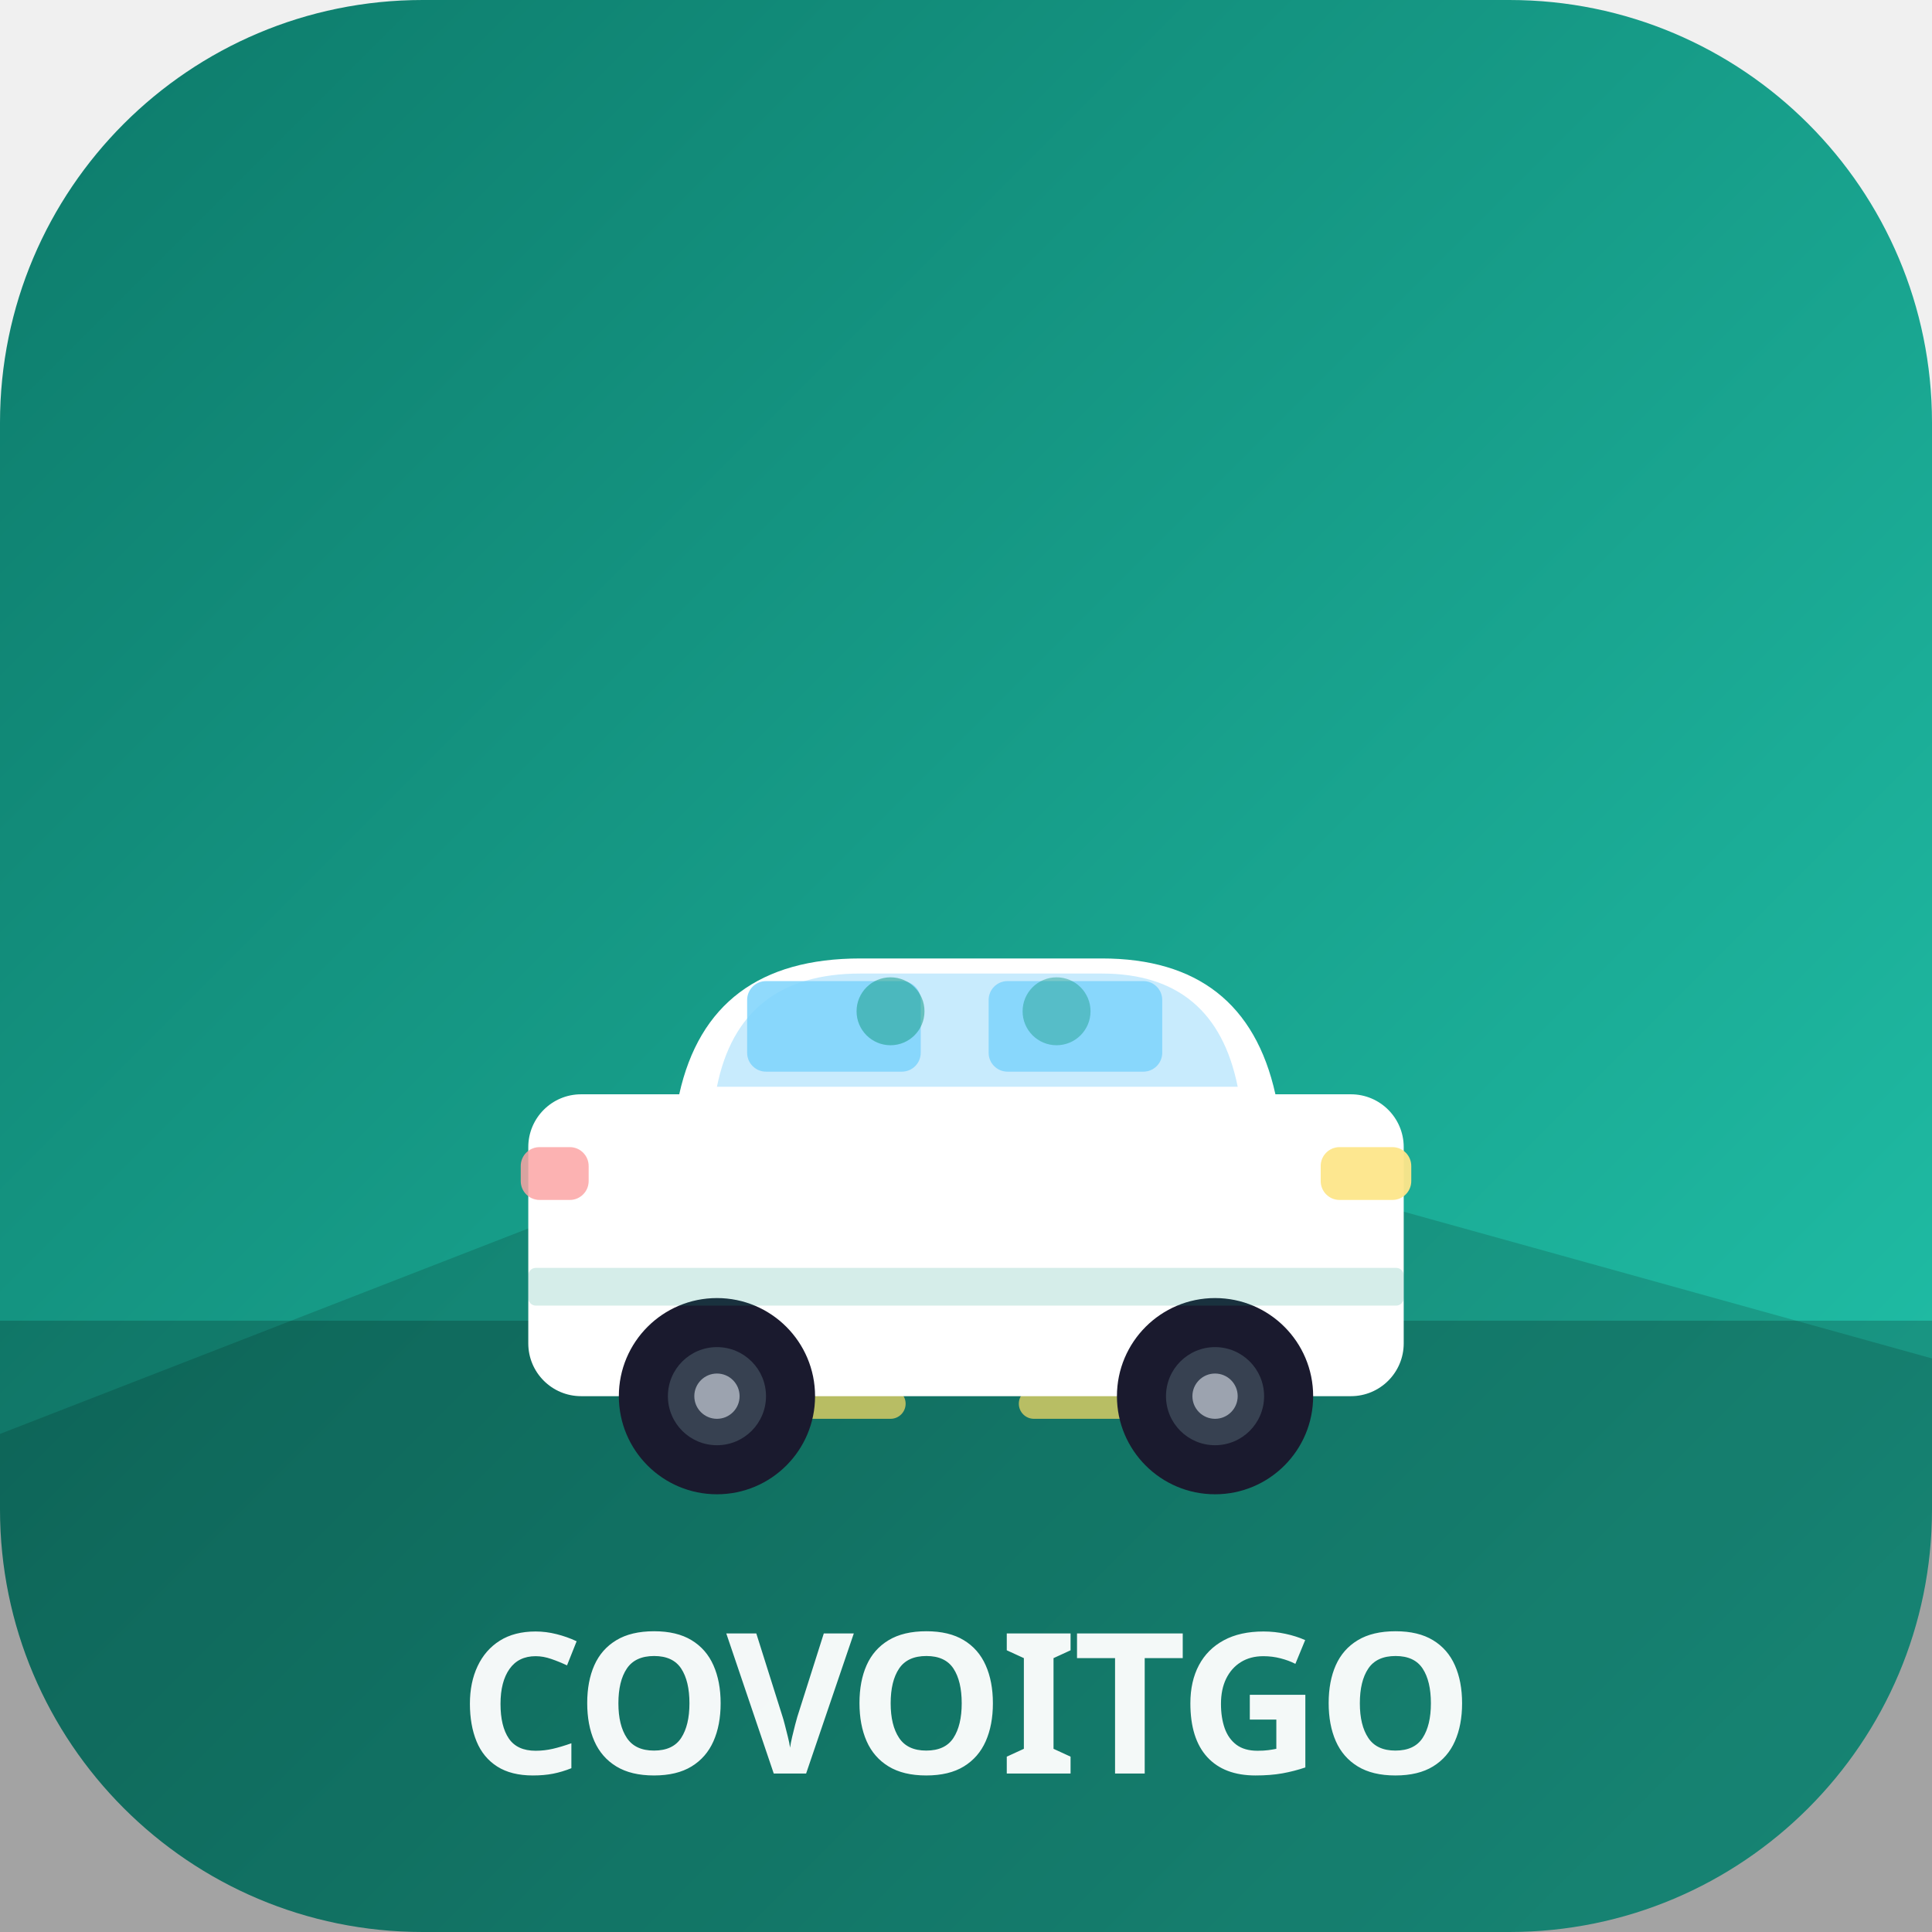
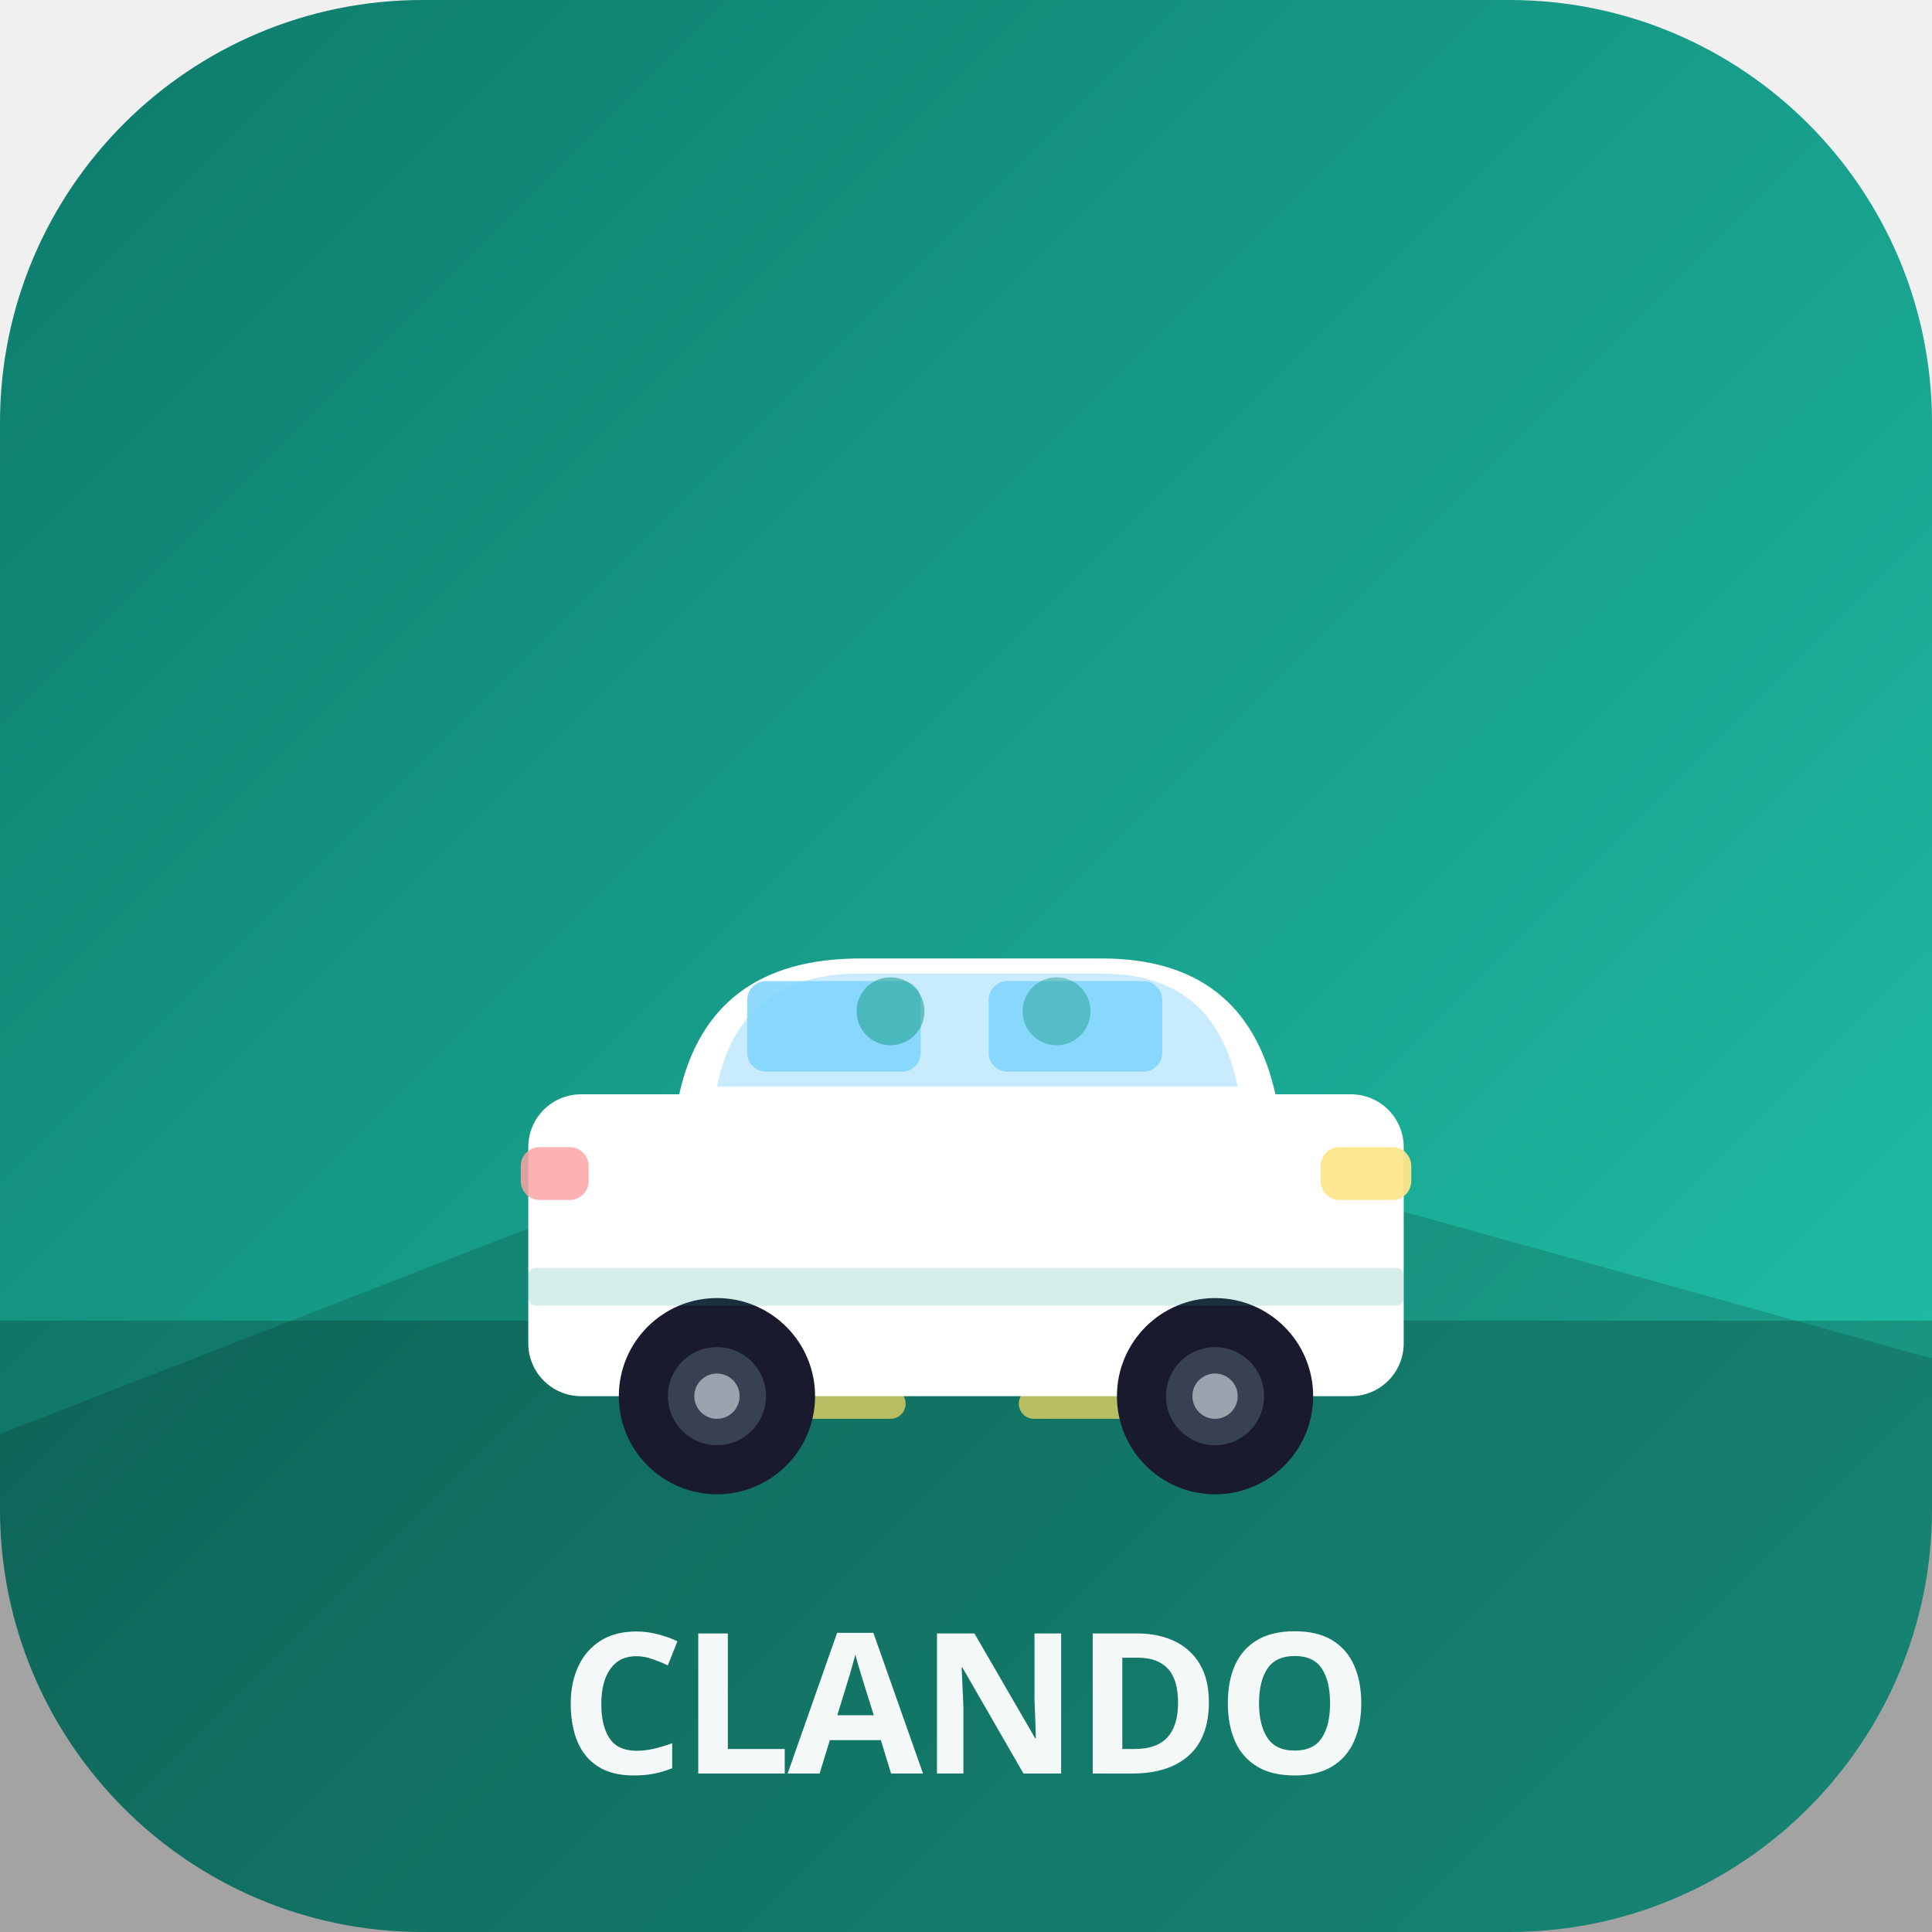
<svg xmlns="http://www.w3.org/2000/svg" viewBox="0 0 512 512">
  <defs>
    <linearGradient id="bg" x1="0" y1="0" x2="1" y2="1">
      <stop offset="0%" stop-color="#0D7A6A" />
      <stop offset="100%" stop-color="#22C6AD" />
    </linearGradient>
  </defs>
  <rect width="512" height="512" rx="112" fill="url(#bg)" />
  <path d="M0,380 L180,310 L332,310 L512,360 L512,512 L0,512 Z" fill="rgba(0,0,0,0.15)" />
  <rect x="0" y="350" width="512" height="162" fill="rgba(0,0,0,0.2)" />
  <rect x="200" y="368" width="40" height="8" rx="4" fill="rgba(255,221,100,0.7)" />
  <rect x="270" y="368" width="40" height="8" rx="4" fill="rgba(255,221,100,0.7)" />
  <g transform="translate(140,250)">
    <rect x="0" y="40" width="232" height="80" rx="14" fill="#fff" />
    <path d="M40,40 Q48,4 88,4 L152,4 Q190,4 198,40 Z" fill="#fff" />
    <path d="M50,38 Q56,8 88,8 L152,8 Q182,8 188,38 Z" fill="#BAE6FD" opacity="0.8" />
    <rect x="58" y="10" width="46" height="24" rx="5" fill="#7DD3FC" opacity="0.85" />
    <rect x="122" y="10" width="46" height="24" rx="5" fill="#7DD3FC" opacity="0.85" />
    <circle cx="50" cy="120" r="26" fill="#1A1A2E" />
    <circle cx="50" cy="120" r="13" fill="#374151" />
    <circle cx="50" cy="120" r="6" fill="#9CA3AF" />
    <circle cx="182" cy="120" r="26" fill="#1A1A2E" />
    <circle cx="182" cy="120" r="13" fill="#374151" />
    <circle cx="182" cy="120" r="6" fill="#9CA3AF" />
    <rect x="210" y="54" width="24" height="14" rx="5" fill="#FDE68A" opacity="0.95" />
    <rect x="-2" y="54" width="18" height="14" rx="5" fill="#FCA5A5" opacity="0.85" />
    <circle cx="96" cy="18" r="9" fill="rgba(26,158,138,0.55)" />
    <circle cx="140" cy="18" r="9" fill="rgba(26,158,138,0.45)" />
    <rect x="0" y="86" width="232" height="10" fill="rgba(26,158,138,0.18)" rx="2" />
  </g>
-   <text x="256" y="470" text-anchor="middle" font-family="'Arial Black', 'Impact', sans-serif" font-size="52" font-weight="900" fill="rgba(255,255,255,0.95)" letter-spacing="-1">COVOITGO</text>
+   <text x="256" y="470" text-anchor="middle" font-family="'Arial Black', 'Impact', sans-serif" font-size="52" font-weight="900" fill="rgba(255,255,255,0.95)" letter-spacing="-1">CLANDO</text>
</svg>
